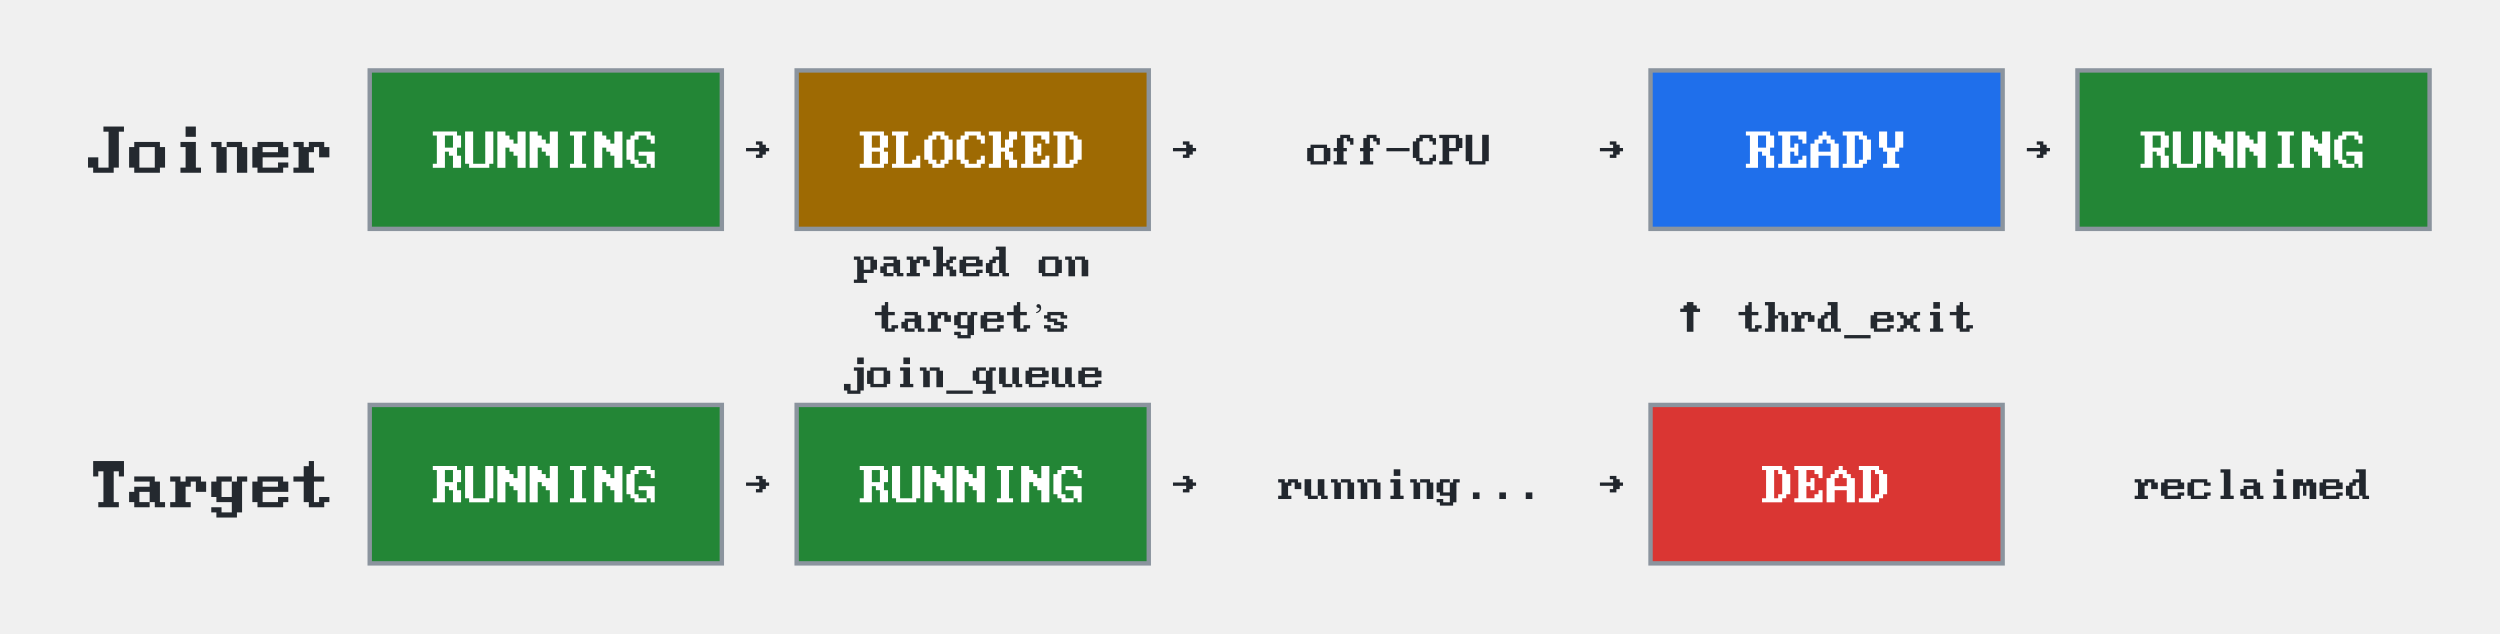
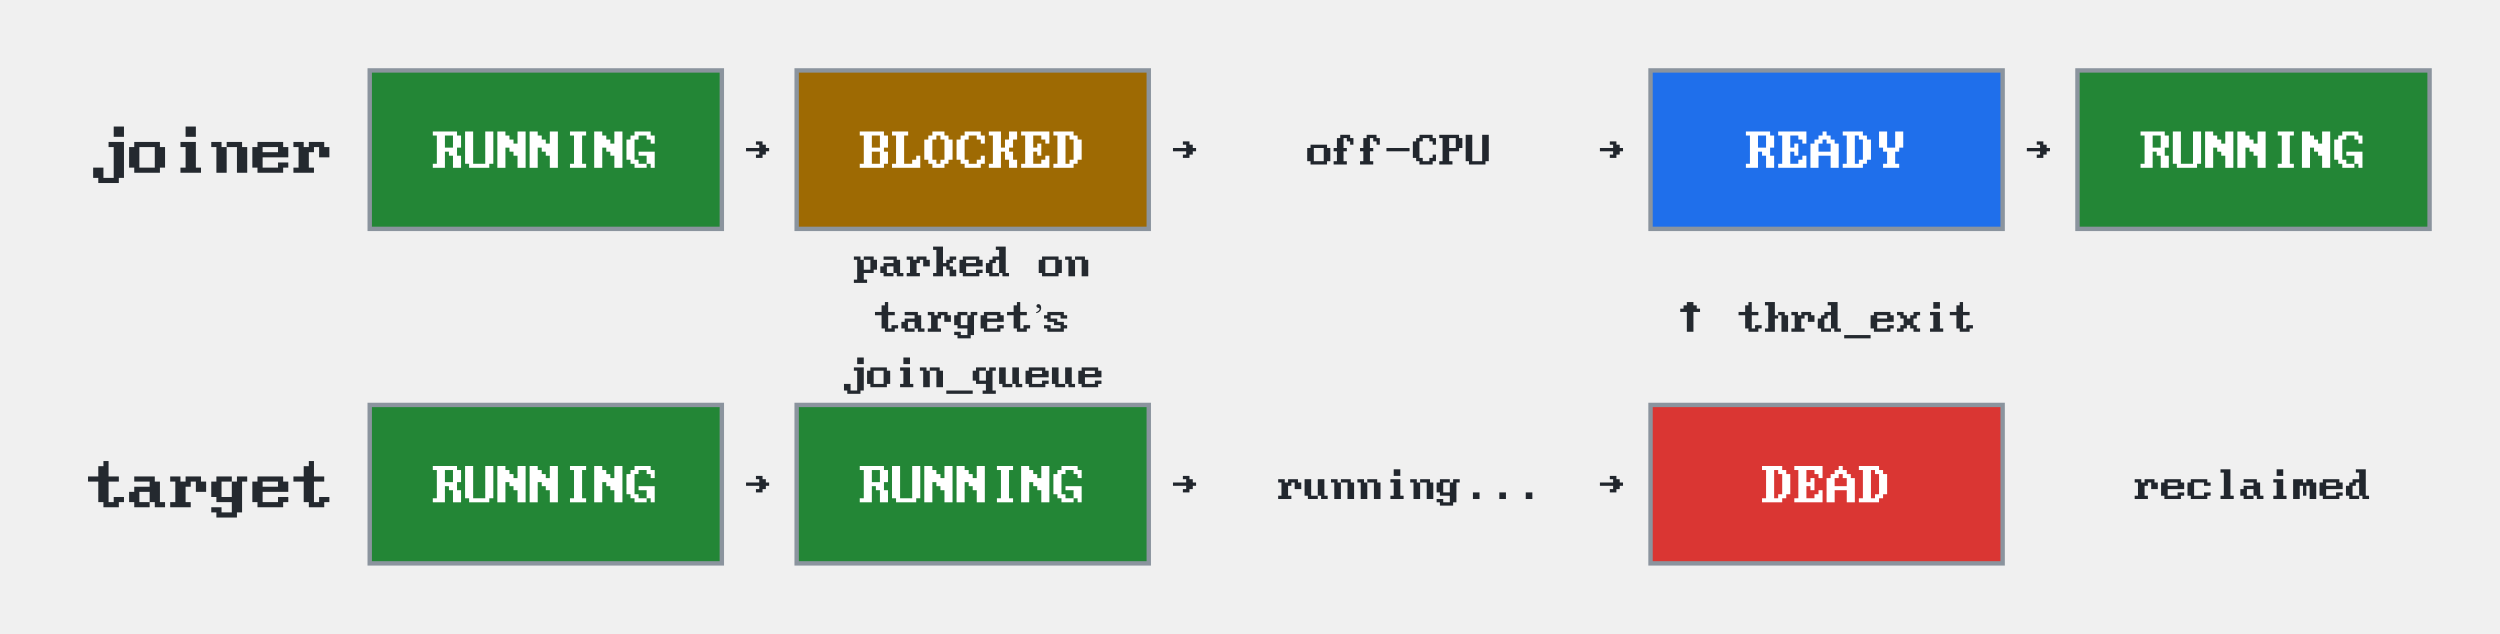
<svg xmlns="http://www.w3.org/2000/svg" xmlns:xlink="http://www.w3.org/1999/xlink" class="typst-doc" viewBox="0 0 568 144" width="568pt" height="144pt">
  <g>
    <g class="typst-group">
      <g>
        <g class="typst-text" transform="matrix(1 0 0 -1 20 39.25)">
-           <use xlink:href="#g784C34FD1A8823D245451D3C35A0D9A3" x="0" y="0" fill="#24292f" fill-rule="nonzero" />
+           <use xlink:href="#gB16A3E8829598C7E731D73827A8319F7" x="0" y="0" fill="#24292f" fill-rule="nonzero" />
          <use xlink:href="#g7E46E3C9FA9DC61B6697E6C0870D8E9D" x="9.333" y="0" fill="#24292f" fill-rule="nonzero" />
          <use xlink:href="#g92D16F4A554C18D99718355F55FD19AB" x="18.667" y="0" fill="#24292f" fill-rule="nonzero" />
          <use xlink:href="#g42178610C96C37130842B8EFA86974BE" x="28" y="0" fill="#24292f" fill-rule="nonzero" />
          <use xlink:href="#g91E8BDFB13DC5CC27F7FA635D859F618" x="37.333" y="0" fill="#24292f" fill-rule="nonzero" />
          <use xlink:href="#g5D52FC5AEA62DAAC7F7244E0492F308D" x="46.667" y="0" fill="#24292f" fill-rule="nonzero" />
        </g>
        <path class="typst-shape" fill="#238636" fill-rule="nonzero" stroke="#8b949e" stroke-width="1" stroke-linecap="butt" stroke-linejoin="miter" stroke-miterlimit="4" transform="matrix(1 0 0 1 84 16)" d="M 0 0v 36 h 80 v -36 Z " />
        <g class="typst-text" transform="matrix(1 0 0 -1 98.33333 38.125)">
          <use xlink:href="#gDE53C8A052C301E094F83EF1D79E91D6" x="0" y="0" fill="#ffffff" fill-rule="nonzero" />
          <use xlink:href="#gC50202A02CF82EF62AA40A41032C36BE" x="7.333" y="0" fill="#ffffff" fill-rule="nonzero" />
          <use xlink:href="#g95A14AEA96260BB67C483D7CDF1E9BA0" x="14.667" y="0" fill="#ffffff" fill-rule="nonzero" />
          <use xlink:href="#g95A14AEA96260BB67C483D7CDF1E9BA0" x="22" y="0" fill="#ffffff" fill-rule="nonzero" />
          <use xlink:href="#gC9211B1664F09AAF58E05303874FB1B7" x="29.333" y="0" fill="#ffffff" fill-rule="nonzero" />
          <use xlink:href="#g95A14AEA96260BB67C483D7CDF1E9BA0" x="36.667" y="0" fill="#ffffff" fill-rule="nonzero" />
          <use xlink:href="#g74380D457C6DF677E08C07A53D083C6F" x="44" y="0" fill="#ffffff" fill-rule="nonzero" />
        </g>
        <g class="typst-text" transform="matrix(1 0 0 -1 169.5 37.375)">
          <use xlink:href="#g2509FF577AB4C3806D03AD3BF2F0BE00" x="0" y="0" fill="#21262d" fill-rule="nonzero" />
        </g>
        <path class="typst-shape" fill="#9e6a03" fill-rule="nonzero" stroke="#8b949e" stroke-width="1" stroke-linecap="butt" stroke-linejoin="miter" stroke-miterlimit="4" transform="matrix(1 0 0 1 181 16)" d="M 0 0v 36 h 80 v -36 Z " />
        <g class="typst-text" transform="matrix(1 0 0 -1 195.3333 38.125)">
          <use xlink:href="#g6E6F26727C6F39B5000611478FFFB443" x="0" y="0" fill="#ffffff" fill-rule="nonzero" />
          <use xlink:href="#g1626EC454B06F206D7D2A187AE116B57" x="7.333" y="0" fill="#ffffff" fill-rule="nonzero" />
          <use xlink:href="#g1765164590666E7D92C1508B06CE8E97" x="14.667" y="0" fill="#ffffff" fill-rule="nonzero" />
          <use xlink:href="#gE89D6A2193073D48B1C96564A9FD4852" x="22" y="0" fill="#ffffff" fill-rule="nonzero" />
          <use xlink:href="#g68622E29BC08CBEC322B830668AA3A4A" x="29.333" y="0" fill="#ffffff" fill-rule="nonzero" />
          <use xlink:href="#g5B1CF60206D7B024498D14170E1E4300" x="36.667" y="0" fill="#ffffff" fill-rule="nonzero" />
          <use xlink:href="#g6E5F861019C9934FC17DE8E60D9118C7" x="44" y="0" fill="#ffffff" fill-rule="nonzero" />
        </g>
        <g class="typst-text" transform="matrix(1 0 0 -1 266.5 37.375)">
          <use xlink:href="#g2509FF577AB4C3806D03AD3BF2F0BE00" x="0" y="0" fill="#21262d" fill-rule="nonzero" />
        </g>
        <g class="typst-text" transform="matrix(1 0 0 -1 297 37.375)">
          <use xlink:href="#gC0805BF1073020D69D54830722B4D4A1" x="0" y="0" fill="#21262d" fill-rule="nonzero" />
          <use xlink:href="#g5E866D1ECA222D58B695B1B5E8345D4F" x="6" y="0" fill="#21262d" fill-rule="nonzero" />
          <use xlink:href="#g5E866D1ECA222D58B695B1B5E8345D4F" x="12" y="0" fill="#21262d" fill-rule="nonzero" />
          <use xlink:href="#gBBC0A3CA8BA960497E96B67AAC366E84" x="18" y="0" fill="#21262d" fill-rule="nonzero" />
          <use xlink:href="#gF3A8791E2143B3E28B349940425ED1EA" x="24" y="0" fill="#21262d" fill-rule="nonzero" />
          <use xlink:href="#g75F75BB2B6F74ABB1057C2B5FD843929" x="30" y="0" fill="#21262d" fill-rule="nonzero" />
          <use xlink:href="#g3EFA6035B5A03589AFAD0F4F4D850DA1" x="36" y="0" fill="#21262d" fill-rule="nonzero" />
        </g>
        <g class="typst-text" transform="matrix(1 0 0 -1 363.5 37.375)">
          <use xlink:href="#g2509FF577AB4C3806D03AD3BF2F0BE00" x="0" y="0" fill="#21262d" fill-rule="nonzero" />
        </g>
        <path class="typst-shape" fill="#1f6feb" fill-rule="nonzero" stroke="#8b949e" stroke-width="1" stroke-linecap="butt" stroke-linejoin="miter" stroke-miterlimit="4" transform="matrix(1 0 0 1 375 16)" d="M 0 0v 36 h 80 v -36 Z " />
        <g class="typst-text" transform="matrix(1 0 0 -1 396.6667 38.125)">
          <use xlink:href="#gDE53C8A052C301E094F83EF1D79E91D6" x="0" y="0" fill="#ffffff" fill-rule="nonzero" />
          <use xlink:href="#g5B1CF60206D7B024498D14170E1E4300" x="7.333" y="0" fill="#ffffff" fill-rule="nonzero" />
          <use xlink:href="#g5086EB8CE93DBCD08508351018AB1E84" x="14.667" y="0" fill="#ffffff" fill-rule="nonzero" />
          <use xlink:href="#g6E5F861019C9934FC17DE8E60D9118C7" x="22" y="0" fill="#ffffff" fill-rule="nonzero" />
          <use xlink:href="#g58CD8913CFE790F9CC8906846ED5368A" x="29.333" y="0" fill="#ffffff" fill-rule="nonzero" />
        </g>
        <g class="typst-text" transform="matrix(1 0 0 -1 460.5 37.375)">
          <use xlink:href="#g2509FF577AB4C3806D03AD3BF2F0BE00" x="0" y="0" fill="#21262d" fill-rule="nonzero" />
        </g>
        <path class="typst-shape" fill="#238636" fill-rule="nonzero" stroke="#8b949e" stroke-width="1" stroke-linecap="butt" stroke-linejoin="miter" stroke-miterlimit="4" transform="matrix(1 0 0 1 472 16)" d="M 0 0v 36 h 80 v -36 Z " />
        <g class="typst-text" transform="matrix(1 0 0 -1 486.3333 38.125)">
          <use xlink:href="#gDE53C8A052C301E094F83EF1D79E91D6" x="0" y="0" fill="#ffffff" fill-rule="nonzero" />
          <use xlink:href="#gC50202A02CF82EF62AA40A41032C36BE" x="7.333" y="0" fill="#ffffff" fill-rule="nonzero" />
          <use xlink:href="#g95A14AEA96260BB67C483D7CDF1E9BA0" x="14.667" y="0" fill="#ffffff" fill-rule="nonzero" />
          <use xlink:href="#g95A14AEA96260BB67C483D7CDF1E9BA0" x="22" y="0" fill="#ffffff" fill-rule="nonzero" />
          <use xlink:href="#gC9211B1664F09AAF58E05303874FB1B7" x="29.333" y="0" fill="#ffffff" fill-rule="nonzero" />
          <use xlink:href="#g95A14AEA96260BB67C483D7CDF1E9BA0" x="36.667" y="0" fill="#ffffff" fill-rule="nonzero" />
          <use xlink:href="#g74380D457C6DF677E08C07A53D083C6F" x="44" y="0" fill="#ffffff" fill-rule="nonzero" />
        </g>
        <g class="typst-group">
          <g>
            <g class="typst-group">
              <g>
                <g class="typst-text" transform="matrix(1 0 0 -1 194 62.775)">
                  <use xlink:href="#g7794A3991A40EDA0D93CA36FB906A9BE" x="0" y="0" fill="#24292f" fill-rule="nonzero" />
                  <use xlink:href="#gCB718EA7F1C76BE6318B58A86767444F" x="6" y="0" fill="#24292f" fill-rule="nonzero" />
                  <use xlink:href="#g4253C0823CB2071AADB5ADD66DC4C406" x="12" y="0" fill="#24292f" fill-rule="nonzero" />
                  <use xlink:href="#g6D08514D3D716B8F311BED6E49C0F318" x="18" y="0" fill="#24292f" fill-rule="nonzero" />
                  <use xlink:href="#g2FF724FE4D5B2A10C818809FB623B829" x="24" y="0" fill="#24292f" fill-rule="nonzero" />
                  <use xlink:href="#g4E9ACB16E3C54DFD56448B078F894653" x="30" y="0" fill="#24292f" fill-rule="nonzero" />
                  <use xlink:href="#gC0805BF1073020D69D54830722B4D4A1" x="42" y="0" fill="#24292f" fill-rule="nonzero" />
                  <use xlink:href="#gFB5531F022E9A68E59323AFEE6CBD5A5" x="48" y="0" fill="#24292f" fill-rule="nonzero" />
                </g>
                <g class="typst-text" transform="matrix(1 0 0 -1 198.794 75.375)">
                  <use xlink:href="#g4BBEDE050D3BD4A7BCC5DD77F0FCA147" x="0" y="0" fill="#24292f" fill-rule="nonzero" />
                  <use xlink:href="#gCB718EA7F1C76BE6318B58A86767444F" x="6" y="0" fill="#24292f" fill-rule="nonzero" />
                  <use xlink:href="#g4253C0823CB2071AADB5ADD66DC4C406" x="12" y="0" fill="#24292f" fill-rule="nonzero" />
                  <use xlink:href="#gAE1965A63D3731B02277153909092BAE" x="18" y="0" fill="#24292f" fill-rule="nonzero" />
                  <use xlink:href="#g2FF724FE4D5B2A10C818809FB623B829" x="24" y="0" fill="#24292f" fill-rule="nonzero" />
                  <use xlink:href="#g4BBEDE050D3BD4A7BCC5DD77F0FCA147" x="30" y="0" fill="#24292f" fill-rule="nonzero" />
                </g>
                <g class="typst-text" transform="matrix(1 0 0 -1 234.794 75.375)">
                  <use xlink:href="#g2CF004F4A02D63207253B03874FADFBC" x="0" y="0" fill="#24292f" fill-rule="nonzero" />
                </g>
                <g class="typst-text" transform="matrix(1 0 0 -1 237.206 75.375)">
                  <use xlink:href="#gD77B70F86973717EB941D5322F69F40B" x="0" y="0" fill="#24292f" fill-rule="nonzero" />
                </g>
                <g class="typst-text" transform="matrix(1 0 0 -1 191 87.975)">
                  <use xlink:href="#gFF8A30C14E870A16CDD098B58CB55575" x="0" y="0" fill="#24292f" fill-rule="nonzero" />
                  <use xlink:href="#gC0805BF1073020D69D54830722B4D4A1" x="6" y="0" fill="#24292f" fill-rule="nonzero" />
                  <use xlink:href="#gABAF22BC81E8BE54B38A3D775456EED8" x="12" y="0" fill="#24292f" fill-rule="nonzero" />
                  <use xlink:href="#gFB5531F022E9A68E59323AFEE6CBD5A5" x="18" y="0" fill="#24292f" fill-rule="nonzero" />
                  <use xlink:href="#gEEA115A1B0DF155E46E665AD6D3DB22E" x="24" y="0" fill="#24292f" fill-rule="nonzero" />
                  <use xlink:href="#gA3985E5A9E7543FF073B7125DC6F0C1A" x="30" y="0" fill="#24292f" fill-rule="nonzero" />
                  <use xlink:href="#gFC28F4B04A411999967225FF6D27BF84" x="36" y="0" fill="#24292f" fill-rule="nonzero" />
                  <use xlink:href="#g2FF724FE4D5B2A10C818809FB623B829" x="42" y="0" fill="#24292f" fill-rule="nonzero" />
                  <use xlink:href="#gFC28F4B04A411999967225FF6D27BF84" x="48" y="0" fill="#24292f" fill-rule="nonzero" />
                  <use xlink:href="#g2FF724FE4D5B2A10C818809FB623B829" x="54" y="0" fill="#24292f" fill-rule="nonzero" />
                </g>
              </g>
            </g>
            <g class="typst-text" transform="matrix(1 0 0 -1 381 75.375)">
              <use xlink:href="#g4F7B98F839D9CD056313A9FA8D2501AC" x="0" y="0" fill="#24292f" fill-rule="nonzero" />
            </g>
            <g class="typst-text" transform="matrix(1 0 0 -1 395 75.375)">
              <use xlink:href="#g4BBEDE050D3BD4A7BCC5DD77F0FCA147" x="0" y="0" fill="#24292f" fill-rule="nonzero" />
              <use xlink:href="#g9B13619758AA00D498860828DCB2DD88" x="6" y="0" fill="#24292f" fill-rule="nonzero" />
              <use xlink:href="#g4253C0823CB2071AADB5ADD66DC4C406" x="12" y="0" fill="#24292f" fill-rule="nonzero" />
              <use xlink:href="#g4E9ACB16E3C54DFD56448B078F894653" x="18" y="0" fill="#24292f" fill-rule="nonzero" />
              <use xlink:href="#gEEA115A1B0DF155E46E665AD6D3DB22E" x="24" y="0" fill="#24292f" fill-rule="nonzero" />
              <use xlink:href="#g2FF724FE4D5B2A10C818809FB623B829" x="30" y="0" fill="#24292f" fill-rule="nonzero" />
              <use xlink:href="#g1FB63B5A0DCE70A6081458BAFF8A3EC6" x="36" y="0" fill="#24292f" fill-rule="nonzero" />
              <use xlink:href="#gABAF22BC81E8BE54B38A3D775456EED8" x="42" y="0" fill="#24292f" fill-rule="nonzero" />
              <use xlink:href="#g4BBEDE050D3BD4A7BCC5DD77F0FCA147" x="48" y="0" fill="#24292f" fill-rule="nonzero" />
            </g>
          </g>
        </g>
        <g class="typst-group">
          <g>
            <g class="typst-text" transform="matrix(1 0 0 -1 20 115.25)">
-               <use xlink:href="#gB6223054FF977A5EA2CCD6D5E429ED7B" x="0" y="0" fill="#24292f" fill-rule="nonzero" />
+               <use xlink:href="#g17128DC925FD840645B4F1835B0245E0" x="0" y="0" fill="#24292f" fill-rule="nonzero" />
              <use xlink:href="#gD4F92B52706F960662A427C33C793561" x="9.333" y="0" fill="#24292f" fill-rule="nonzero" />
              <use xlink:href="#g5D52FC5AEA62DAAC7F7244E0492F308D" x="18.667" y="0" fill="#24292f" fill-rule="nonzero" />
              <use xlink:href="#gA83B3C2E008EA8FBB25171D125B27FFD" x="28" y="0" fill="#24292f" fill-rule="nonzero" />
              <use xlink:href="#g91E8BDFB13DC5CC27F7FA635D859F618" x="37.333" y="0" fill="#24292f" fill-rule="nonzero" />
              <use xlink:href="#g17128DC925FD840645B4F1835B0245E0" x="46.667" y="0" fill="#24292f" fill-rule="nonzero" />
            </g>
            <path class="typst-shape" fill="#238636" fill-rule="nonzero" stroke="#8b949e" stroke-width="1" stroke-linecap="butt" stroke-linejoin="miter" stroke-miterlimit="4" transform="matrix(1 0 0 1 84 92)" d="M 0 0v 36 h 80 v -36 Z " />
            <g class="typst-text" transform="matrix(1 0 0 -1 98.33333 114.125)">
              <use xlink:href="#gDE53C8A052C301E094F83EF1D79E91D6" x="0" y="0" fill="#ffffff" fill-rule="nonzero" />
              <use xlink:href="#gC50202A02CF82EF62AA40A41032C36BE" x="7.333" y="0" fill="#ffffff" fill-rule="nonzero" />
              <use xlink:href="#g95A14AEA96260BB67C483D7CDF1E9BA0" x="14.667" y="0" fill="#ffffff" fill-rule="nonzero" />
              <use xlink:href="#g95A14AEA96260BB67C483D7CDF1E9BA0" x="22" y="0" fill="#ffffff" fill-rule="nonzero" />
              <use xlink:href="#gC9211B1664F09AAF58E05303874FB1B7" x="29.333" y="0" fill="#ffffff" fill-rule="nonzero" />
              <use xlink:href="#g95A14AEA96260BB67C483D7CDF1E9BA0" x="36.667" y="0" fill="#ffffff" fill-rule="nonzero" />
              <use xlink:href="#g74380D457C6DF677E08C07A53D083C6F" x="44" y="0" fill="#ffffff" fill-rule="nonzero" />
            </g>
            <g class="typst-text" transform="matrix(1 0 0 -1 169.5 113.375)">
              <use xlink:href="#g2509FF577AB4C3806D03AD3BF2F0BE00" x="0" y="0" fill="#21262d" fill-rule="nonzero" />
            </g>
            <path class="typst-shape" fill="#238636" fill-rule="nonzero" stroke="#8b949e" stroke-width="1" stroke-linecap="butt" stroke-linejoin="miter" stroke-miterlimit="4" transform="matrix(1 0 0 1 181 92)" d="M 0 0v 36 h 80 v -36 Z " />
            <g class="typst-text" transform="matrix(1 0 0 -1 195.3333 114.125)">
              <use xlink:href="#gDE53C8A052C301E094F83EF1D79E91D6" x="0" y="0" fill="#ffffff" fill-rule="nonzero" />
              <use xlink:href="#gC50202A02CF82EF62AA40A41032C36BE" x="7.333" y="0" fill="#ffffff" fill-rule="nonzero" />
              <use xlink:href="#g95A14AEA96260BB67C483D7CDF1E9BA0" x="14.667" y="0" fill="#ffffff" fill-rule="nonzero" />
              <use xlink:href="#g95A14AEA96260BB67C483D7CDF1E9BA0" x="22" y="0" fill="#ffffff" fill-rule="nonzero" />
              <use xlink:href="#gC9211B1664F09AAF58E05303874FB1B7" x="29.333" y="0" fill="#ffffff" fill-rule="nonzero" />
              <use xlink:href="#g95A14AEA96260BB67C483D7CDF1E9BA0" x="36.667" y="0" fill="#ffffff" fill-rule="nonzero" />
              <use xlink:href="#g74380D457C6DF677E08C07A53D083C6F" x="44" y="0" fill="#ffffff" fill-rule="nonzero" />
            </g>
            <g class="typst-text" transform="matrix(1 0 0 -1 266.5 113.375)">
              <use xlink:href="#g2509FF577AB4C3806D03AD3BF2F0BE00" x="0" y="0" fill="#21262d" fill-rule="nonzero" />
            </g>
            <g class="typst-text" transform="matrix(1 0 0 -1 290.4 113.375)">
              <use xlink:href="#g4253C0823CB2071AADB5ADD66DC4C406" x="0" y="0" fill="#21262d" fill-rule="nonzero" />
              <use xlink:href="#gFC28F4B04A411999967225FF6D27BF84" x="6" y="0" fill="#21262d" fill-rule="nonzero" />
              <use xlink:href="#gFB5531F022E9A68E59323AFEE6CBD5A5" x="12" y="0" fill="#21262d" fill-rule="nonzero" />
              <use xlink:href="#gFB5531F022E9A68E59323AFEE6CBD5A5" x="18" y="0" fill="#21262d" fill-rule="nonzero" />
              <use xlink:href="#gABAF22BC81E8BE54B38A3D775456EED8" x="24" y="0" fill="#21262d" fill-rule="nonzero" />
              <use xlink:href="#gFB5531F022E9A68E59323AFEE6CBD5A5" x="30" y="0" fill="#21262d" fill-rule="nonzero" />
              <use xlink:href="#gAE1965A63D3731B02277153909092BAE" x="36" y="0" fill="#21262d" fill-rule="nonzero" />
              <use xlink:href="#g1BBA0D46A803EDAB411BCC3FE4316F78" x="42" y="0" fill="#21262d" fill-rule="nonzero" />
              <use xlink:href="#g1BBA0D46A803EDAB411BCC3FE4316F78" x="48" y="0" fill="#21262d" fill-rule="nonzero" />
              <use xlink:href="#g1BBA0D46A803EDAB411BCC3FE4316F78" x="54" y="0" fill="#21262d" fill-rule="nonzero" />
            </g>
            <g class="typst-text" transform="matrix(1 0 0 -1 363.5 113.375)">
              <use xlink:href="#g2509FF577AB4C3806D03AD3BF2F0BE00" x="0" y="0" fill="#21262d" fill-rule="nonzero" />
            </g>
            <path class="typst-shape" fill="#da3633" fill-rule="nonzero" stroke="#8b949e" stroke-width="1" stroke-linecap="butt" stroke-linejoin="miter" stroke-miterlimit="4" transform="matrix(1 0 0 1 375 92)" d="M 0 0v 36 h 80 v -36 Z " />
            <g class="typst-text" transform="matrix(1 0 0 -1 400.3333 114.125)">
              <use xlink:href="#g6E5F861019C9934FC17DE8E60D9118C7" x="0" y="0" fill="#ffffff" fill-rule="nonzero" />
              <use xlink:href="#g5B1CF60206D7B024498D14170E1E4300" x="7.333" y="0" fill="#ffffff" fill-rule="nonzero" />
              <use xlink:href="#g5086EB8CE93DBCD08508351018AB1E84" x="14.667" y="0" fill="#ffffff" fill-rule="nonzero" />
              <use xlink:href="#g6E5F861019C9934FC17DE8E60D9118C7" x="22" y="0" fill="#ffffff" fill-rule="nonzero" />
            </g>
            <g class="typst-text" transform="matrix(1 0 0 -1 485 113.375)">
              <use xlink:href="#g4253C0823CB2071AADB5ADD66DC4C406" x="0" y="0" fill="#21262d" fill-rule="nonzero" />
              <use xlink:href="#g2FF724FE4D5B2A10C818809FB623B829" x="6" y="0" fill="#21262d" fill-rule="nonzero" />
              <use xlink:href="#g5648E56A214B9E8BF132AB56D6D808F5" x="12" y="0" fill="#21262d" fill-rule="nonzero" />
              <use xlink:href="#g42F4E46D4FB58AC6F1EC1509E8CD4C26" x="18" y="0" fill="#21262d" fill-rule="nonzero" />
              <use xlink:href="#gCB718EA7F1C76BE6318B58A86767444F" x="24" y="0" fill="#21262d" fill-rule="nonzero" />
              <use xlink:href="#gABAF22BC81E8BE54B38A3D775456EED8" x="30" y="0" fill="#21262d" fill-rule="nonzero" />
              <use xlink:href="#g76F172F6DA79A2198B857BE4CB65C256" x="36" y="0" fill="#21262d" fill-rule="nonzero" />
              <use xlink:href="#g2FF724FE4D5B2A10C818809FB623B829" x="42" y="0" fill="#21262d" fill-rule="nonzero" />
              <use xlink:href="#g4E9ACB16E3C54DFD56448B078F894653" x="48" y="0" fill="#21262d" fill-rule="nonzero" />
            </g>
          </g>
        </g>
      </g>
    </g>
  </g>
  <defs id="glyph">
-     <symbol id="g784C34FD1A8823D245451D3C35A0D9A3" overflow="visible">
-       <path d="M 0 0m 0 1.167 v 2.333 h 2.333 v -2.333 h 2.333 v 8.167 h -1.167 v 1.167 h 4.667 v -1.167 h -1.167 v -8.167 h -1.167 v -1.167 h -4.667 v 1.167 h -1.167 Z " />
+     <symbol id="gB16A3E8829598C7E731D73827A8319F7" overflow="visible">
+       <path d="M 0 0m 1.167 1.167 h 2.333 v -2.333 h 2.333 v 7 h -1.167 v 1.167 h 3.5 v -8.167 h -1.167 v -1.167 h -4.667 v 1.167 h -1.167 v 2.333 Z m 4.667 7 v 2.333 h 2.333 v -2.333 h -2.333 Z " />
    </symbol>
    <symbol id="g7E46E3C9FA9DC61B6697E6C0870D8E9D" overflow="visible">
      <path d="M 0 0m 0 1.167 v 4.667 h 1.167 v 1.167 h 5.833 v -1.167 h 1.167 v -4.667 h -1.167 v -1.167 h -5.833 v 1.167 h -1.167 Z m 2.333 0 h 3.5 v 4.667 h -3.5 v -4.667 Z " />
    </symbol>
    <symbol id="g92D16F4A554C18D99718355F55FD19AB" overflow="visible">
      <path d="M 0 0m 2.333 0 v 1.167 h 1.167 v 4.667 h -1.167 v 1.167 h 3.5 v -5.833 h 1.167 v -1.167 h -4.667 Z m 1.167 8.167 v 2.333 h 2.333 v -2.333 h -2.333 Z " />
    </symbol>
    <symbol id="g42178610C96C37130842B8EFA86974BE" overflow="visible">
      <path d="M 0 0m 0 5.833 v 1.167 h 2.333 v -1.167 h 1.167 v -5.833 h -2.333 v 5.833 h -1.167 Z m 3.5 0 v 1.167 h 3.5 v -1.167 h 1.167 v -5.833 h -2.333 v 5.833 h -2.333 Z " />
    </symbol>
    <symbol id="g91E8BDFB13DC5CC27F7FA635D859F618" overflow="visible">
      <path d="M 0 0m 0 1.167 v 4.667 h 1.167 v 1.167 h 5.833 v -1.167 h 1.167 v -2.333 h -5.833 v -2.333 h 3.5 v 1.167 h 2.333 v -1.167 h -1.167 v -1.167 h -5.833 v 1.167 h -1.167 Z m 2.333 4.667 v -1.167 h 3.5 v 1.167 h -3.5 Z " />
    </symbol>
    <symbol id="g5D52FC5AEA62DAAC7F7244E0492F308D" overflow="visible">
      <path d="M 0 0v 1.167 h 1.167 v 4.667 h -1.167 v 1.167 h 2.333 v -1.167 h 1.167 v 1.167 h 3.5 v -1.167 h 1.167 v -2.333 h -2.333 v 2.333 h -1.167 v -1.167 h -1.167 v -3.5 h 1.167 v -1.167 h -4.667 Z " />
    </symbol>
    <symbol id="gDE53C8A052C301E094F83EF1D79E91D6" overflow="visible">
      <path d="M 0 0v 0.917 h 0.917 v 6.417 h -0.917 v 0.917 h 5.5 v -0.917 h 0.917 v -2.75 h -0.917 v -1.833 h 0.917 v -2.75 h -1.833 v 2.75 h -0.917 v 0.917 h -0.917 v -3.667 h -2.75 Z m 2.75 4.583 h 1.833 v 2.75 h -1.833 v -2.75 Z " />
    </symbol>
    <symbol id="gC50202A02CF82EF62AA40A41032C36BE" overflow="visible">
      <path d="M 0 0m 0 0.917 v 7.333 h 1.833 v -7.333 h 2.75 v 7.333 h 1.833 v -7.333 h -0.917 v -0.917 h -4.583 v 0.917 h -0.917 Z " />
    </symbol>
    <symbol id="g95A14AEA96260BB67C483D7CDF1E9BA0" overflow="visible">
      <path d="M 0 0v 8.25 h 1.833 v -0.917 h 0.917 v -0.917 h 0.917 v -0.917 h 0.917 v 2.75 h 1.833 v -8.25 h -1.833 v 2.75 h -0.917 v 0.917 h -0.917 v 0.917 h -0.917 v -4.583 h -1.833 Z " />
    </symbol>
    <symbol id="gC9211B1664F09AAF58E05303874FB1B7" overflow="visible">
      <path d="M 0 0m 4.583 0.917 h 0.917 v -0.917 h -3.667 v 0.917 h 0.917 v 6.417 h -0.917 v 0.917 h 3.667 v -0.917 h -0.917 v -6.417 Z " />
    </symbol>
    <symbol id="g74380D457C6DF677E08C07A53D083C6F" overflow="visible">
      <path d="M 0 0m 0 1.833 v 4.583 h 0.917 v 0.917 h 0.917 v 0.917 h 3.667 v -0.917 h 0.917 v -1.833 h -0.917 v 0.917 h -0.917 v 0.917 h -1.833 v -0.917 h -0.917 v -4.583 h 0.917 v -0.917 h 1.833 v -0.917 h -2.75 v 0.917 h -0.917 v 0.917 h -0.917 Z m 5.5 -0.917 h -0.917 v 1.833 h -1.833 v 0.917 h 3.667 v -3.667 h -0.917 v 0.917 Z " />
    </symbol>
    <symbol id="g2509FF577AB4C3806D03AD3BF2F0BE00" overflow="visible">
      <path d="M 0 0m 0 3 v 0.75 h 3 v 0.75 h -0.75 v 0.75 h 1.5 v -0.75 h 0.75 v -0.75 h 0.75 v -0.75 h -0.75 v -0.75 h -0.75 v -0.75 h -1.5 v 0.75 h 0.75 v 0.75 h -3 Z " />
    </symbol>
    <symbol id="g6E6F26727C6F39B5000611478FFFB443" overflow="visible">
      <path d="M 0 0v 0.917 h 0.917 v 6.417 h -0.917 v 0.917 h 5.5 v -0.917 h 0.917 v -2.75 h -0.917 v -0.917 h 0.917 v -2.75 h -0.917 v -0.917 h -5.5 Z m 2.75 0.917 h 1.833 v 2.75 h -1.833 v -2.75 Z m 0 3.667 h 1.833 v 2.75 h -1.833 v -2.75 Z " />
    </symbol>
    <symbol id="g1626EC454B06F206D7D2A187AE116B57" overflow="visible">
      <path d="M 0 0v 0.917 h 0.917 v 6.417 h -0.917 v 0.917 h 3.667 v -0.917 h -0.917 v -6.417 h 1.833 v 0.917 h 0.917 v 0.917 h 0.917 v -2.75 h -6.417 Z " />
    </symbol>
    <symbol id="g1765164590666E7D92C1508B06CE8E97" overflow="visible">
      <path d="M 0 0m 0 1.833 v 4.583 h 0.917 v 0.917 h 0.917 v 0.917 h 2.75 v -0.917 h 0.917 v -0.917 h 0.917 v -4.583 h -0.917 v -0.917 h -0.917 v -0.917 h -2.75 v 0.917 h -0.917 v 0.917 h -0.917 Z m 1.833 0 h 0.917 v -0.917 h 0.917 v 0.917 h 0.917 v 4.583 h -0.917 v 0.917 h -0.917 v -0.917 h -0.917 v -4.583 Z " />
    </symbol>
    <symbol id="gE89D6A2193073D48B1C96564A9FD4852" overflow="visible">
      <path d="M 0 0m 0 1.833 v 4.583 h 0.917 v 0.917 h 0.917 v 0.917 h 3.667 v -0.917 h 0.917 v -1.833 h -0.917 v 0.917 h -0.917 v 0.917 h -1.833 v -0.917 h -0.917 v -4.583 h 0.917 v -0.917 h 1.833 v 0.917 h 0.917 v 0.917 h 0.917 v -1.833 h -0.917 v -0.917 h -3.667 v 0.917 h -0.917 v 0.917 h -0.917 Z " />
    </symbol>
    <symbol id="g68622E29BC08CBEC322B830668AA3A4A" overflow="visible">
      <path d="M 0 0v 0.917 h 0.917 v 6.417 h -0.917 v 0.917 h 2.75 v -3.667 h 0.917 v 1.833 h 0.917 v 1.833 h 1.833 v -1.833 h -0.917 v -1.833 h -0.917 v -0.917 h 0.917 v -1.833 h 0.917 v -1.833 h -1.833 v 1.833 h -0.917 v 1.833 h -0.917 v -3.667 h -2.75 Z " />
    </symbol>
    <symbol id="g5B1CF60206D7B024498D14170E1E4300" overflow="visible">
      <path d="M 0 0v 0.917 h 0.917 v 6.417 h -0.917 v 0.917 h 6.417 v -2.75 h -0.917 v 0.917 h -0.917 v 0.917 h -1.833 v -2.75 h 0.917 v 0.917 h 0.917 v -2.75 h -0.917 v 0.917 h -0.917 v -2.75 h 1.833 v 0.917 h 0.917 v 0.917 h 0.917 v -2.75 h -6.417 Z " />
    </symbol>
    <symbol id="g6E5F861019C9934FC17DE8E60D9118C7" overflow="visible">
      <path d="M 0 0v 0.917 h 0.917 v 6.417 h -0.917 v 0.917 h 4.583 v -0.917 h 0.917 v -0.917 h 0.917 v -4.583 h -0.917 v -0.917 h -0.917 v -0.917 h -4.583 Z m 2.75 0.917 h 0.917 v 0.917 h 0.917 v 4.583 h -0.917 v 0.917 h -0.917 v -6.417 Z " />
    </symbol>
    <symbol id="gC0805BF1073020D69D54830722B4D4A1" overflow="visible">
      <path d="M 0 0m 0 0.75 v 3 h 0.75 v 0.75 h 3.75 v -0.75 h 0.75 v -3 h -0.75 v -0.75 h -3.75 v 0.75 h -0.75 Z m 1.5 0 h 2.25 v 3 h -2.25 v -3 Z " />
    </symbol>
    <symbol id="g5E866D1ECA222D58B695B1B5E8345D4F" overflow="visible">
      <path d="M 0 0v 0.75 h 0.75 v 2.25 h -0.75 v 0.75 h 0.75 v 2.25 h 0.75 v 0.75 h 2.25 v -0.75 h 0.75 v -1.5 h -0.75 v 0.75 h -0.75 v 0.75 h -0.75 v -2.25 h 0.75 v -0.75 h -0.75 v -2.25 h 0.75 v -0.75 h -3 Z " />
    </symbol>
    <symbol id="gBBC0A3CA8BA960497E96B67AAC366E84" overflow="visible">
      <path d="M 0 0m 0 3 v 0.75 h 5.25 v -0.75 h -5.25 Z " />
    </symbol>
    <symbol id="gF3A8791E2143B3E28B349940425ED1EA" overflow="visible">
      <path d="M 0 0m 0 1.5 v 3.75 h 0.75 v 0.75 h 0.75 v 0.75 h 3 v -0.75 h 0.75 v -1.5 h -0.75 v 0.75 h -0.75 v 0.75 h -1.5 v -0.75 h -0.75 v -3.75 h 0.75 v -0.75 h 1.5 v 0.75 h 0.75 v 0.75 h 0.75 v -1.5 h -0.75 v -0.75 h -3 v 0.75 h -0.75 v 0.75 h -0.75 Z " />
    </symbol>
    <symbol id="g75F75BB2B6F74ABB1057C2B5FD843929" overflow="visible">
      <path d="M 0 0v 0.75 h 0.75 v 5.25 h -0.75 v 0.75 h 4.5 v -0.75 h 0.75 v -2.25 h -0.75 v -0.75 h -2.25 v -2.25 h 0.75 v -0.75 h -3 Z m 2.25 3.75 h 1.5 v 2.25 h -1.5 v -2.25 Z " />
    </symbol>
    <symbol id="g3EFA6035B5A03589AFAD0F4F4D850DA1" overflow="visible">
      <path d="M 0 0m 0 0.75 v 6 h 1.5 v -6 h 2.25 v 6 h 1.5 v -6 h -0.75 v -0.75 h -3.75 v 0.75 h -0.75 Z " />
    </symbol>
    <symbol id="g5086EB8CE93DBCD08508351018AB1E84" overflow="visible">
      <path d="M 0 0v 5.5 h 0.917 v 0.917 h 0.917 v 0.917 h 0.917 v 0.917 h 0.917 v -0.917 h 0.917 v -0.917 h 0.917 v -0.917 h 0.917 v -5.5 h -1.833 v 2.75 h -2.75 v -2.75 h -1.833 Z m 1.833 3.667 h 2.75 v 1.833 h -0.917 v 0.917 h -0.917 v -0.917 h -0.917 v -1.833 Z " />
    </symbol>
    <symbol id="g58CD8913CFE790F9CC8906846ED5368A" overflow="visible">
      <path d="M 0 0m 0.917 4.583 v 3.667 h 1.833 v -3.667 h 1.833 v 3.667 h 1.833 v -3.667 h -0.917 v -0.917 h -0.917 v -2.75 h 0.917 v -0.917 h -3.667 v 0.917 h 0.917 v 2.75 h -0.917 v 0.917 h -0.917 Z " />
    </symbol>
    <symbol id="g7794A3991A40EDA0D93CA36FB906A9BE" overflow="visible">
      <path d="M 0 0m 0 -1.5 v 0.75 h 0.75 v 4.5 h -0.75 v 0.75 h 1.5 v -0.75 h 0.75 v -2.25 h 1.5 v 2.25 h -1.5 v 0.75 h 2.25 v -0.75 h 0.75 v -2.25 h -0.75 v -0.75 h -2.25 v -1.5 h 0.75 v -0.75 h -3 Z " />
    </symbol>
    <symbol id="gCB718EA7F1C76BE6318B58A86767444F" overflow="visible">
      <path d="M 0 0m 0 0.75 v 1.5 h 0.75 v 0.75 h 2.25 v 0.75 h -2.25 v 0.75 h 3 v -0.75 h 0.75 v -3 h 0.75 v -0.75 h -1.5 v 0.75 h -0.75 v 1.5 h -1.5 v -1.5 h 1.5 v -0.75 h -2.25 v 0.75 h -0.75 Z " />
    </symbol>
    <symbol id="g4253C0823CB2071AADB5ADD66DC4C406" overflow="visible">
      <path d="M 0 0v 0.75 h 0.75 v 3 h -0.75 v 0.75 h 1.5 v -0.75 h 0.75 v 0.75 h 2.25 v -0.75 h 0.75 v -1.5 h -1.5 v 1.5 h -0.75 v -0.75 h -0.75 v -2.25 h 0.75 v -0.75 h -3 Z " />
    </symbol>
    <symbol id="g6D08514D3D716B8F311BED6E49C0F318" overflow="visible">
      <path d="M 0 0v 0.75 h 0.75 v 5.25 h -0.75 v 0.75 h 2.25 v -3.75 h 0.75 v 0.75 h 0.75 v 0.75 h 1.5 v -0.75 h -0.75 v -0.75 h -0.75 v -0.75 h 0.75 v -0.75 h 0.75 v -1.5 h -1.5 v 1.5 h -0.75 v 0.75 h -0.75 v -2.25 h -2.25 Z " />
    </symbol>
    <symbol id="g2FF724FE4D5B2A10C818809FB623B829" overflow="visible">
      <path d="M 0 0m 0 0.75 v 3 h 0.75 v 0.75 h 3.75 v -0.75 h 0.75 v -1.5 h -3.75 v -1.5 h 2.25 v 0.75 h 1.5 v -0.75 h -0.75 v -0.75 h -3.75 v 0.75 h -0.75 Z m 1.5 3 v -0.75 h 2.25 v 0.75 h -2.25 Z " />
    </symbol>
    <symbol id="g4E9ACB16E3C54DFD56448B078F894653" overflow="visible">
      <path d="M 0 0m 0 0.75 v 2.25 h 0.75 v 0.75 h 0.75 v 0.75 h 1.5 v 1.5 h -0.75 v 0.75 h 2.25 v -6 h 0.75 v -0.75 h -1.5 v 0.75 h -0.75 v 3 h -0.75 v -0.75 h -0.75 v -2.25 h 1.5 v -0.75 h -2.25 v 0.75 h -0.75 Z " />
    </symbol>
    <symbol id="gFB5531F022E9A68E59323AFEE6CBD5A5" overflow="visible">
      <path d="M 0 0m 0 3.75 v 0.75 h 1.5 v -0.75 h 0.75 v -3.75 h -1.5 v 3.75 h -0.75 Z m 2.25 0 v 0.75 h 2.25 v -0.75 h 0.75 v -3.75 h -1.5 v 3.75 h -1.5 Z " />
    </symbol>
    <symbol id="g4BBEDE050D3BD4A7BCC5DD77F0FCA147" overflow="visible">
      <path d="M 0 0m 0 3.75 v 0.75 h 1.5 v 1.5 h 0.75 v 0.75 h 0.75 v -2.25 h 1.5 v -0.75 h -1.5 v -3 h 0.75 v 0.75 h 1.5 v -0.75 h -0.75 v -0.75 h -2.25 v 0.75 h -0.75 v 3 h -1.5 Z " />
    </symbol>
    <symbol id="gAE1965A63D3731B02277153909092BAE" overflow="visible">
      <path d="M 0 0m 0 -0.75 v 0.75 h 1.5 v -0.75 h 1.5 v 1.5 h -2.25 v 0.75 h -0.75 v 2.25 h 0.75 v 0.75 h 2.25 v -0.75 h -1.5 v -2.25 h 1.5 v 2.25 h 0.75 v 0.75 h 1.5 v -0.75 h -0.75 v -4.5 h -0.75 v -0.75 h -3 v 0.75 h -0.75 Z " />
    </symbol>
    <symbol id="g2CF004F4A02D63207253B03874FADFBC" overflow="visible">
      <path d="M 0 0m 1.161 6.282 c -0.279 0 -0.477 -0.189 -0.477 -0.441 c 0 -0.279 0.234 -0.369 0.396 -0.396 c 0.171 -0.018 0.324 -0.072 0.324 -0.279 c 0 -0.189 -0.324 -0.603 -0.792 -0.72 c 0 -0.09 0.018 -0.153 0.081 -0.216 c 0.54 0.099 1.062 0.531 1.062 1.161 c 0 0.54 -0.234 0.891 -0.594 0.891 Z " />
    </symbol>
    <symbol id="gD77B70F86973717EB941D5322F69F40B" overflow="visible">
      <path d="M 0 0m 0 0.75 v 0.75 h 1.5 v -0.75 h 2.25 v 0.75 h -1.5 v 0.75 h -1.5 v 0.75 h -0.75 v 0.75 h 0.75 v 0.75 h 3.75 v -0.75 h 0.75 v -0.75 h -1.5 v 0.75 h -2.25 v -0.75 h 1.5 v -0.75 h 1.5 v -0.75 h 0.75 v -0.75 h -0.75 v -0.75 h -3.75 v 0.75 h -0.75 Z " />
    </symbol>
    <symbol id="gFF8A30C14E870A16CDD098B58CB55575" overflow="visible">
      <path d="M 0 0m 0.75 0.75 h 1.5 v -1.5 h 1.5 v 4.5 h -0.75 v 0.75 h 2.25 v -5.25 h -0.75 v -0.75 h -3 v 0.75 h -0.75 v 1.5 Z m 3 4.5 v 1.5 h 1.5 v -1.5 h -1.5 Z " />
    </symbol>
    <symbol id="gABAF22BC81E8BE54B38A3D775456EED8" overflow="visible">
      <path d="M 0 0m 1.5 0 v 0.75 h 0.75 v 3 h -0.75 v 0.75 h 2.25 v -3.75 h 0.75 v -0.75 h -3 Z m 0.75 5.25 v 1.5 h 1.5 v -1.5 h -1.5 Z " />
    </symbol>
    <symbol id="gEEA115A1B0DF155E46E665AD6D3DB22E" overflow="visible">
      <path d="M 0 0m 0 -1.5 v 0.75 h 6 v -0.75 h -6 Z " />
    </symbol>
    <symbol id="gA3985E5A9E7543FF073B7125DC6F0C1A" overflow="visible">
      <path d="M 0 0m 0 1.5 v 2.25 h 0.75 v 0.75 h 2.25 v -0.75 h -1.5 v -2.25 h 1.5 v 2.25 h 0.75 v 0.75 h 1.5 v -0.75 h -0.75 v -4.5 h 0.75 v -0.75 h -3 v 0.75 h 0.75 v 1.5 h -2.25 v 0.75 h -0.75 Z " />
    </symbol>
    <symbol id="gFC28F4B04A411999967225FF6D27BF84" overflow="visible">
      <path d="M 0 0m 0 0.75 v 3.75 h 1.5 v -3.75 h 1.5 v -0.75 h -2.25 v 0.75 h -0.75 Z m 3 0 v 3.75 h 1.5 v -3.75 h 0.75 v -0.75 h -1.5 v 0.75 h -0.75 Z " />
    </symbol>
    <symbol id="g4F7B98F839D9CD056313A9FA8D2501AC" overflow="visible">
      <path d="M 0 0m 0.75 4.5 v 0.75 h 0.75 v 0.75 h 0.75 v 0.75 h 1.5 v -0.75 h 0.75 v -0.75 h 0.75 v -0.75 h -1.5 v -4.5 h -1.5 v 4.5 h -1.5 Z " />
    </symbol>
    <symbol id="g9B13619758AA00D498860828DCB2DD88" overflow="visible">
      <path d="M 0 0v 0.75 h 0.75 v 5.25 h -0.75 v 0.75 h 2.25 v -3 h 0.75 v -0.75 h -0.75 v -3 h -2.25 Z m 3 3.75 v 0.75 h 1.5 v -0.75 h 0.75 v -3.75 h -1.5 v 3.75 h -0.75 Z " />
    </symbol>
    <symbol id="g1FB63B5A0DCE70A6081458BAFF8A3EC6" overflow="visible">
      <path d="M 0 0v 0.75 h 0.75 v 0.75 h 0.75 v 1.5 h -0.75 v 0.75 h -0.75 v 0.75 h 1.5 v -0.75 h 0.75 v -0.75 h 0.75 v 0.75 h 0.75 v 0.75 h 1.5 v -0.75 h -0.75 v -0.75 h -0.75 v -1.5 h 0.75 v -0.75 h 0.75 v -0.75 h -1.5 v 0.75 h -0.75 v 0.75 h -0.75 v -0.75 h -0.75 v -0.75 h -1.5 Z " />
    </symbol>
-     <symbol id="gB6223054FF977A5EA2CCD6D5E429ED7B" overflow="visible">
-       <path d="M 0 0m 1.167 7 v 3.5 h 7 v -3.5 h -1.167 v 1.167 h -1.167 v -7 h 1.167 v -1.167 h -4.667 v 1.167 h 1.167 v 7 h -1.167 v -1.167 h -1.167 Z " />
+     <symbol id="g17128DC925FD840645B4F1835B0245E0" overflow="visible">
+       <path d="M 0 0m 0 5.833 v 1.167 h 2.333 v 2.333 h 1.167 v 1.167 h 1.167 v -3.5 h 2.333 v -1.167 h -2.333 v -4.667 h 1.167 v 1.167 h 2.333 v -1.167 h -1.167 v -1.167 h -3.5 v 1.167 h -1.167 v 4.667 h -2.333 Z " />
    </symbol>
    <symbol id="gD4F92B52706F960662A427C33C793561" overflow="visible">
      <path d="M 0 0m 0 1.167 v 2.333 h 1.167 v 1.167 h 3.5 v 1.167 h -3.5 v 1.167 h 4.667 v -1.167 h 1.167 v -4.667 h 1.167 v -1.167 h -2.333 v 1.167 h -1.167 v 2.333 h -2.333 v -2.333 h 2.333 v -1.167 h -3.5 v 1.167 h -1.167 Z " />
    </symbol>
    <symbol id="gA83B3C2E008EA8FBB25171D125B27FFD" overflow="visible">
      <path d="M 0 0m 0 -1.167 v 1.167 h 2.333 v -1.167 h 2.333 v 2.333 h -3.5 v 1.167 h -1.167 v 3.5 h 1.167 v 1.167 h 3.5 v -1.167 h -2.333 v -3.5 h 2.333 v 3.5 h 1.167 v 1.167 h 2.333 v -1.167 h -1.167 v -7 h -1.167 v -1.167 h -4.667 v 1.167 h -1.167 Z " />
    </symbol>
-     <symbol id="g17128DC925FD840645B4F1835B0245E0" overflow="visible">
-       <path d="M 0 0m 0 5.833 v 1.167 h 2.333 v 2.333 h 1.167 v 1.167 h 1.167 v -3.5 h 2.333 v -1.167 h -2.333 v -4.667 h 1.167 v 1.167 h 2.333 v -1.167 h -1.167 v -1.167 h -3.5 v 1.167 h -1.167 v 4.667 h -2.333 Z " />
-     </symbol>
    <symbol id="g1BBA0D46A803EDAB411BCC3FE4316F78" overflow="visible">
      <path d="M 0 0m 3.75 1.5 v -1.5 h -1.5 v 1.5 h 1.5 Z " />
    </symbol>
    <symbol id="g5648E56A214B9E8BF132AB56D6D808F5" overflow="visible">
      <path d="M 0 0m 0 0.75 v 3 h 0.75 v 0.75 h 3.75 v -0.75 h 0.75 v -0.75 h -1.5 v 0.75 h -2.25 v -3 h 2.25 v 0.75 h 1.5 v -0.75 h -0.75 v -0.75 h -3.75 v 0.75 h -0.75 Z " />
    </symbol>
    <symbol id="g42F4E46D4FB58AC6F1EC1509E8CD4C26" overflow="visible">
      <path d="M 0 0m 3.75 0.75 h 0.75 v -0.75 h -3 v 0.75 h 0.75 v 5.25 h -0.75 v 0.75 h 2.25 v -6 Z " />
    </symbol>
    <symbol id="g76F172F6DA79A2198B857BE4CB65C256" overflow="visible">
      <path d="M 0 0v 4.5 h 2.25 v -0.75 h 0.75 v 0.75 h 1.5 v -0.75 h 0.75 v -3.75 h -1.5 v 3 h -0.75 v -2.25 h -0.75 v 2.25 h -0.75 v -3 h -1.5 Z " />
    </symbol>
  </defs>
</svg>
